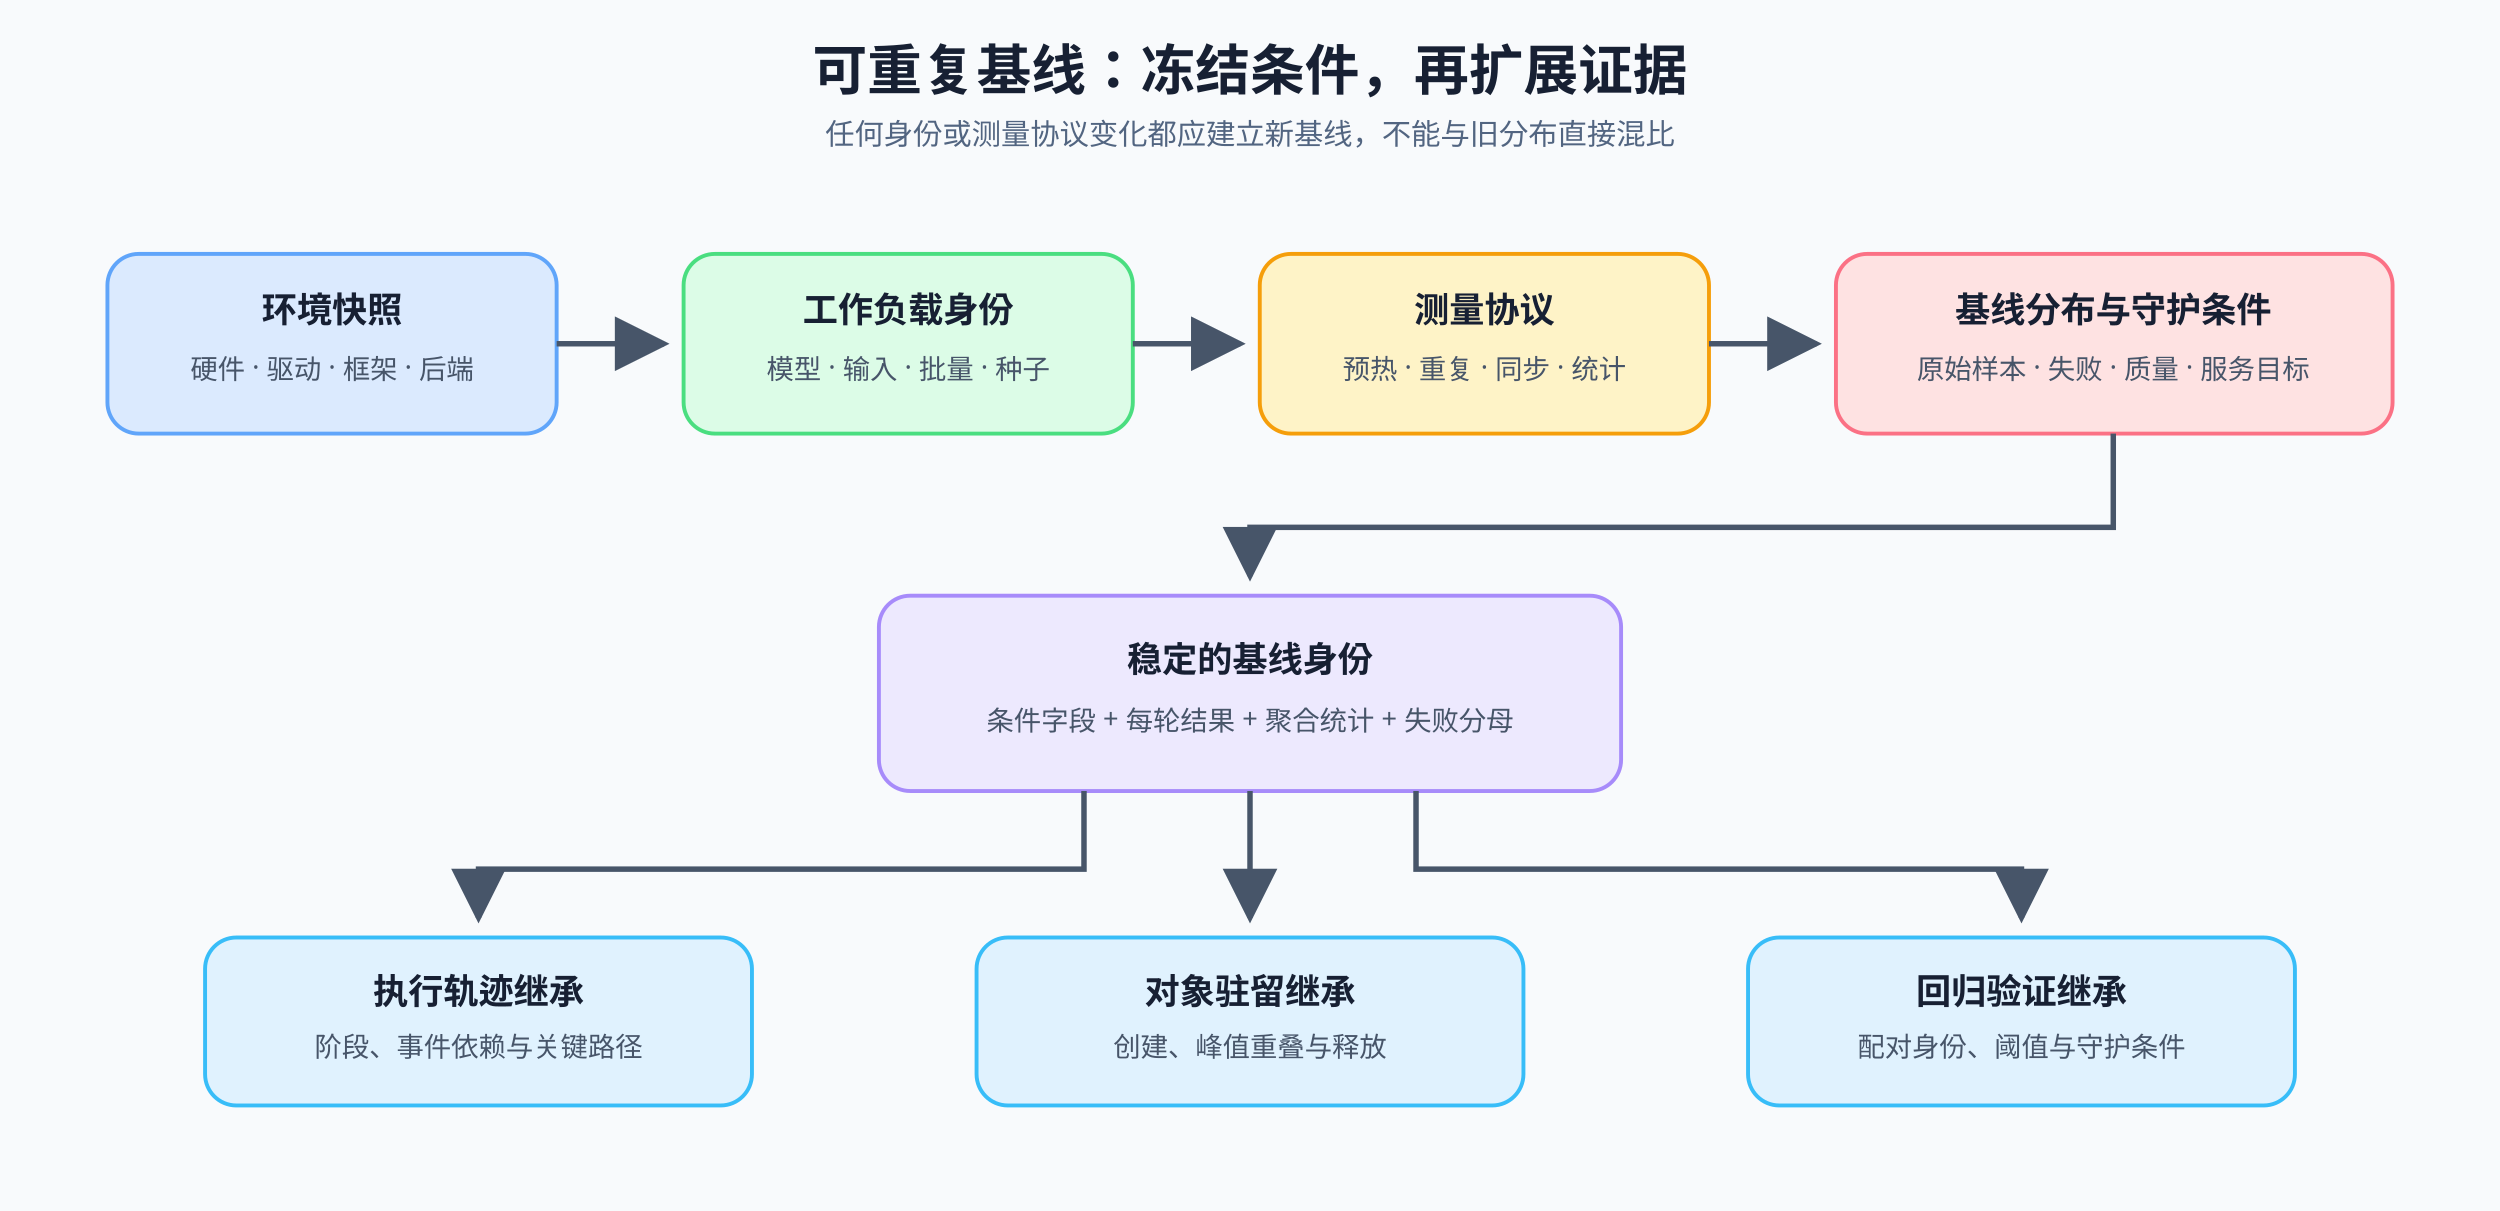
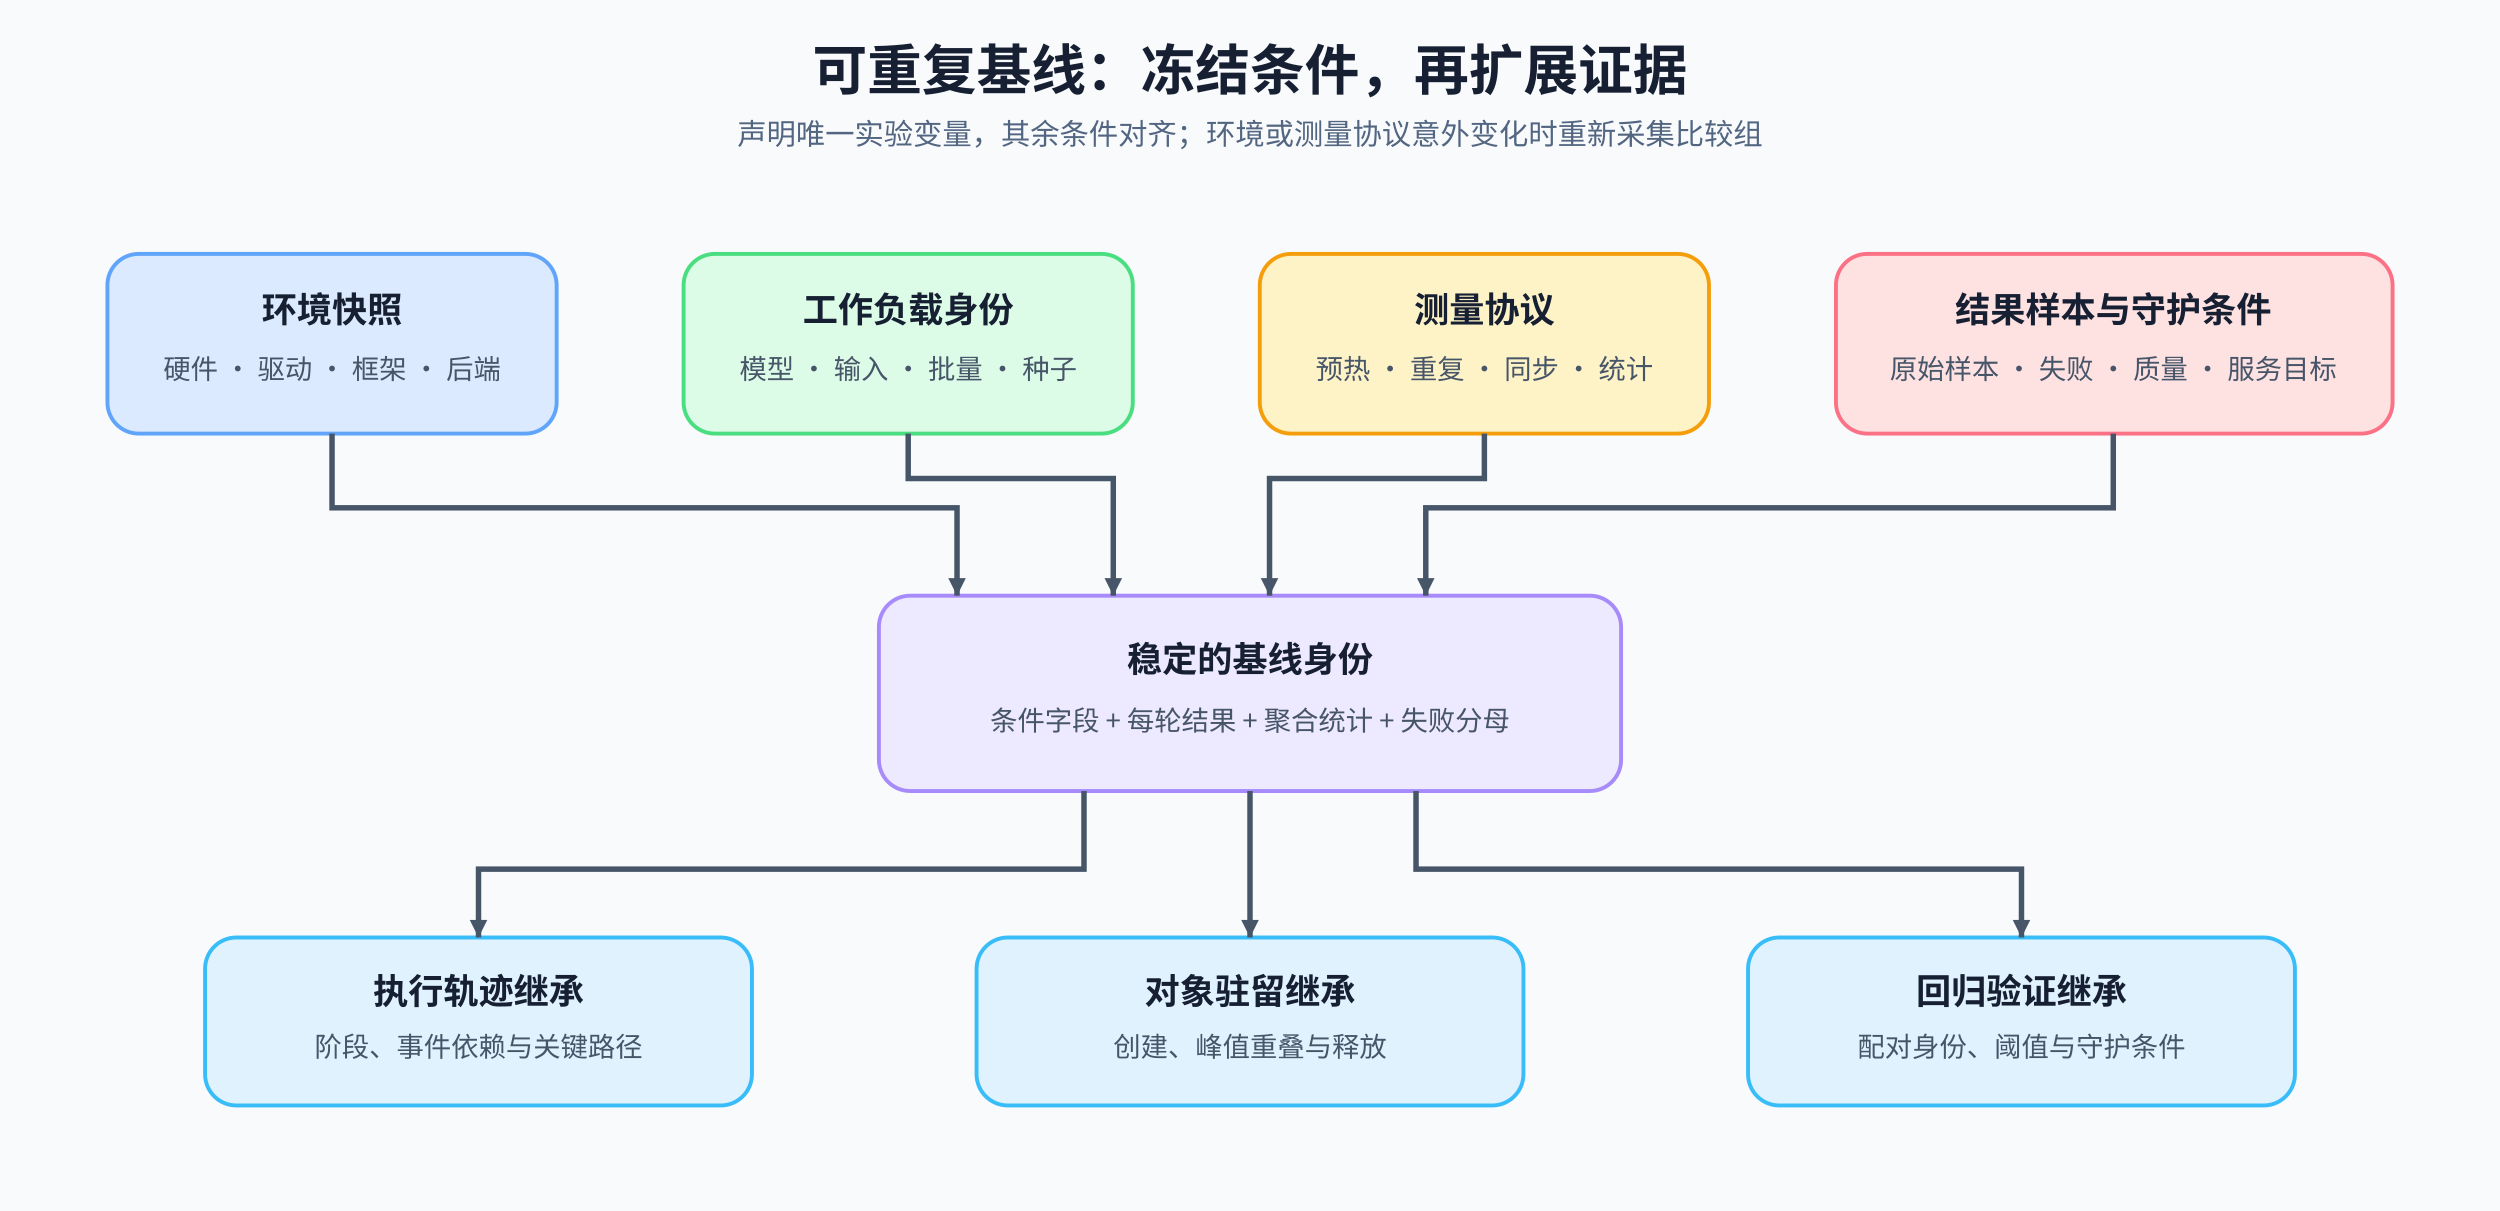
<svg xmlns="http://www.w3.org/2000/svg" width="1280" height="620" viewBox="0 0 1280 620" role="img" aria-labelledby="title desc">
  <defs>
-     <marker id="arrow" markerWidth="10" markerHeight="10" refX="9" refY="5" orient="auto">
-       <path d="M0 0L10 5L0 10Z" fill="#475569" />
+     <marker id="arrow" markerWidth="9" markerHeight="9" refX="9" refY="4.5" orient="auto" markerUnits="userSpaceOnUse">
+       <path d="M0 0L9 4.5L0 9Z" fill="#475569" />
    </marker>
-     <style>text{font-family:"Noto Sans SC","Microsoft YaHei",sans-serif;fill:#172033}.title{font-size:28px;font-weight:700}.sub{font-size:15px;fill:#526581}.head{font-size:18px;font-weight:700}.body{font-size:14px;fill:#475569}.node{stroke-width:2;rx:16}.line{stroke:#475569;stroke-width:2.8;fill:none;marker-end:url(#arrow)}</style>
+     <style>text{font-family:"Noto Sans CJK SC","Microsoft YaHei",sans-serif;fill:#172033}.title{font-size:28px;font-weight:700}.sub{font-size:15px;fill:#526581}.head{font-size:18px;font-weight:700}.body{font-size:14px;fill:#475569}.node{stroke-width:2;rx:16}.line{stroke:#475569;stroke-width:2.8;fill:none;marker-end:url(#arrow)}</style>
  </defs>
-   <rect width="1280" height="620" fill="#f8fafc" />
+   <rect id="node-0" width="1280" height="620" fill="#f8fafc" />
  <text x="640" y="46" text-anchor="middle" class="title">可重复基线：冻结条件，再扩展证据</text>
-   <text x="640" y="74" text-anchor="middle" class="sub">任何身份或测量协议变化都应建立新基线，不能与旧分布直接混比</text>
-   <rect x="55" y="130" width="230" height="92" fill="#dbeafe" stroke="#60a5fa" class="node" />
+   <text x="640" y="74" text-anchor="middle" class="sub">声明唯一实验变量，其余条件对齐；环境或测量协议意外变化时重新采集比较组</text>
+   <rect id="node-1" x="55" y="130" width="230" height="92" fill="#dbeafe" stroke="#60a5fa" class="node" />
  <text x="170" y="165" text-anchor="middle" class="head">环境快照</text>
  <text x="170" y="194" text-anchor="middle" class="body">硬件 · 驱动 · 框架 · 后端</text>
-   <rect x="350" y="130" width="230" height="92" fill="#dcfce7" stroke="#4ade80" class="node" />
+   <rect id="node-2" x="350" y="130" width="230" height="92" fill="#dcfce7" stroke="#4ade80" class="node" />
  <text x="465" y="165" text-anchor="middle" class="head">工作负载身份</text>
  <text x="465" y="194" text-anchor="middle" class="body">模型 · 输入 · 批量 · 种子</text>
-   <rect x="645" y="130" width="230" height="92" fill="#fef3c7" stroke="#f59e0b" class="node" />
+   <rect id="node-3" x="645" y="130" width="230" height="92" fill="#fef3c7" stroke="#f59e0b" class="node" />
  <text x="760" y="165" text-anchor="middle" class="head">测量协议</text>
  <text x="760" y="194" text-anchor="middle" class="body">预热 · 重复 · 同步 · 统计</text>
-   <rect x="940" y="130" width="285" height="92" fill="#fee2e2" stroke="#fb7185" class="node" />
-   <text x="1082" y="165" text-anchor="middle" class="head">基线分布与守护条件</text>
+   <rect id="node-4" x="940" y="130" width="285" height="92" fill="#fee2e2" stroke="#fb7185" class="node" />
+   <text x="1082" y="165" text-anchor="middle" class="head">结果样本与守护条件</text>
  <text x="1082" y="194" text-anchor="middle" class="body">原始样本 · 失败 · 质量 · 服务目标</text>
-   <path d="M285 176H340" class="line" />
-   <path d="M580 176H635" class="line" />
-   <path d="M875 176H930" class="line" />
-   <rect x="450" y="305" width="380" height="100" fill="#ede9fe" stroke="#a78bfa" class="node" />
+   <rect id="node-5" x="450" y="305" width="380" height="100" fill="#ede9fe" stroke="#a78bfa" class="node" />
  <text x="640" y="344" text-anchor="middle" class="head">稳定的基线身份</text>
  <text x="640" y="374" text-anchor="middle" class="body">条件字段 + 每轮结果 + 聚合统计 + 失败分母</text>
-   <path d="M1082 222V270H640V295" class="line" />
-   <rect x="105" y="480" width="280" height="86" fill="#e0f2fe" stroke="#38bdf8" class="node" />
+   <path d="M170 222V260H490V305" data-source="node-1" data-target="node-5" class="line" />
+   <path d="M465 222V245H570V305" data-source="node-2" data-target="node-5" class="line" />
+   <path d="M760 222V245H650V305" data-source="node-3" data-target="node-5" class="line" />
+   <path d="M1082 222V260H730V305" data-source="node-4" data-target="node-5" class="line" />
+   <rect id="node-6" x="105" y="480" width="280" height="86" fill="#e0f2fe" stroke="#38bdf8" class="node" />
  <text x="245" y="514" text-anchor="middle" class="head">执行轨迹继承</text>
  <text x="245" y="541" text-anchor="middle" class="body">阶段、事件依赖与关键路径</text>
-   <rect x="500" y="480" width="280" height="86" fill="#e0f2fe" stroke="#38bdf8" class="node" />
+   <rect id="node-7" x="500" y="480" width="280" height="86" fill="#e0f2fe" stroke="#38bdf8" class="node" />
  <text x="640" y="514" text-anchor="middle" class="head">对象驻留继承</text>
  <text x="640" y="541" text-anchor="middle" class="body">创建、峰值重叠与释放</text>
-   <rect x="895" y="480" width="280" height="86" fill="#e0f2fe" stroke="#38bdf8" class="node" />
+   <rect id="node-8" x="895" y="480" width="280" height="86" fill="#e0f2fe" stroke="#38bdf8" class="node" />
  <text x="1035" y="514" text-anchor="middle" class="head">回归验证继承</text>
  <text x="1035" y="541" text-anchor="middle" class="body">配对身份、阈值与守护条件</text>
-   <path d="M555 405V445H245V470" class="line" />
-   <path d="M640 405V470" class="line" />
-   <path d="M725 405V445H1035V470" class="line" />
+   <path d="M555 405V445H245V480" data-source="node-5" data-target="node-6" class="line" />
+   <path d="M640 405V480" data-source="node-5" data-target="node-7" class="line" />
+   <path d="M725 405V445H1035V480" data-source="node-5" data-target="node-8" class="line" />
</svg>
